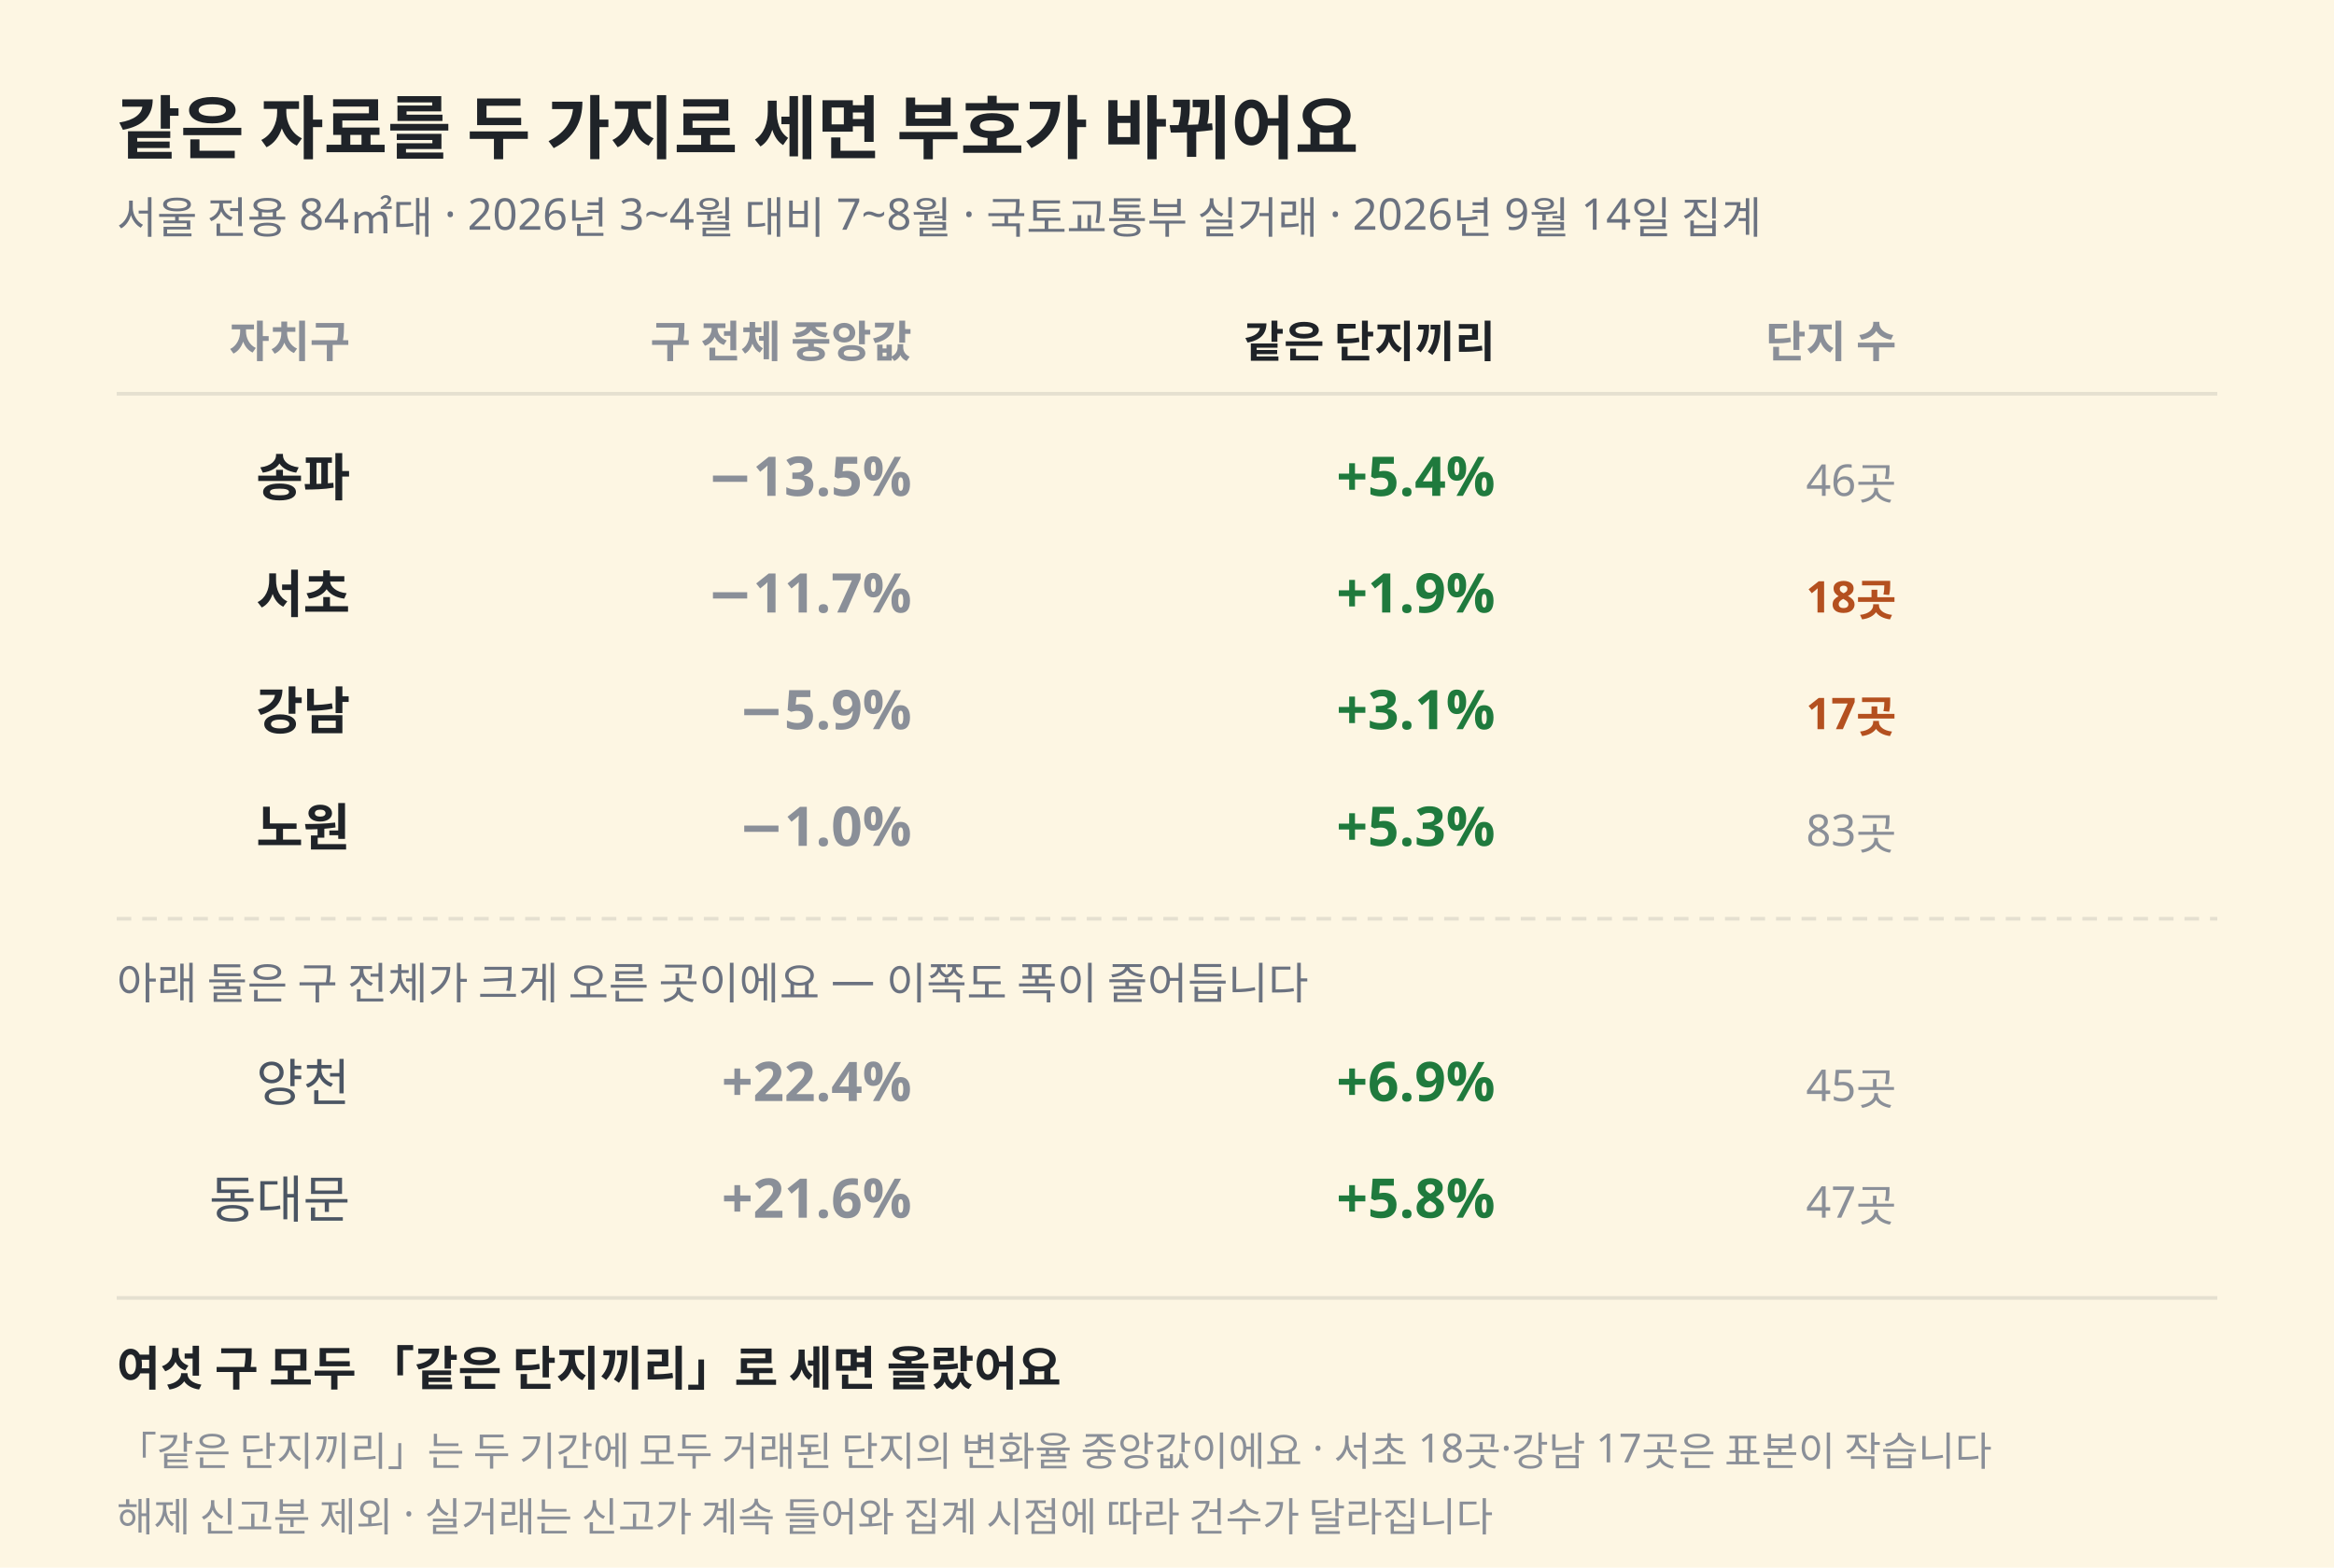
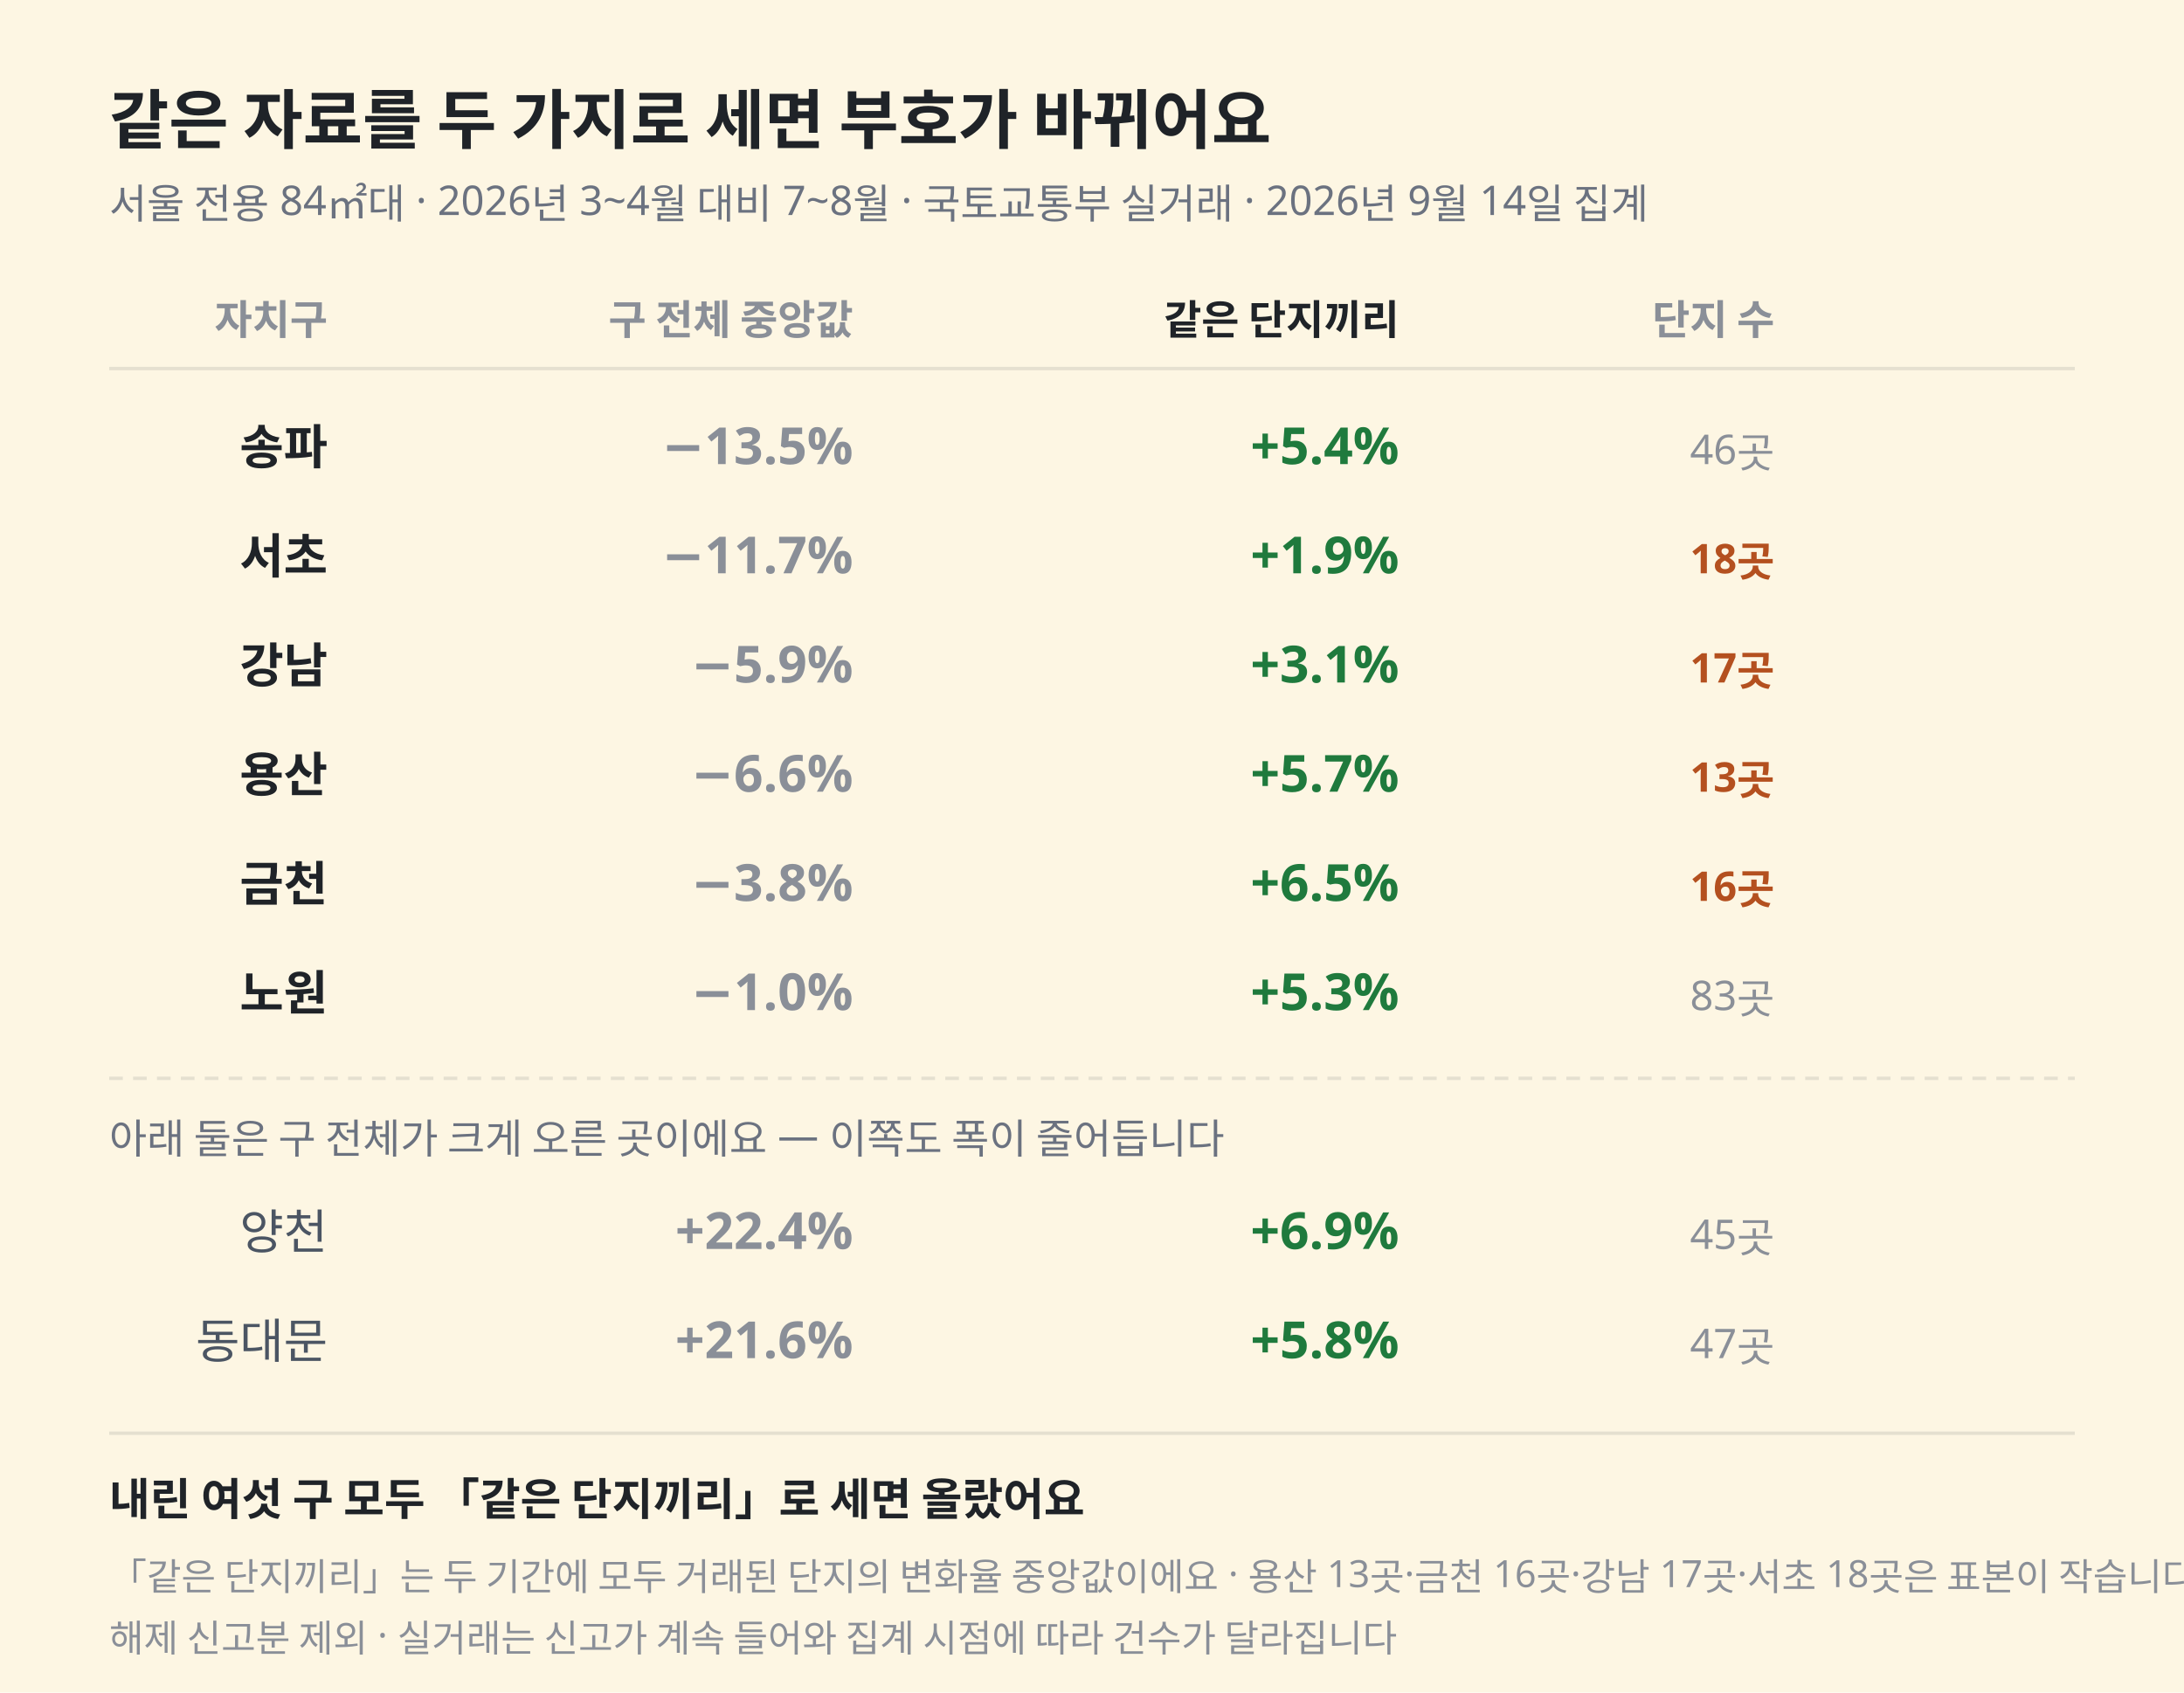
- <svg xmlns="http://www.w3.org/2000/svg" viewBox="0 0 640 430" role="img">
-   <rect width="640" height="430" fill="#FDF6E3" />
+ <svg xmlns="http://www.w3.org/2000/svg" viewBox="0 0 640 496" role="img">
+   <rect width="640" height="496" fill="#FDF6E3" />
  <text x="32" y="42" font-family="system-ui, -apple-system, sans-serif" font-size="19" font-weight="700" fill="#1F2328">같은 자료를 두 가지로 세면 부호가 바뀌어요</text>
  <text x="32" y="64" font-family="system-ui, sans-serif" font-size="12" fill="#6B7280">서울 전용 84㎡대 · 2026년 3~4월 대비 7~8월 · 국토교통부 실거래 · 2026년 9월 14일 집계</text>
  <text x="96" y="98" text-anchor="end" font-family="system-ui, sans-serif" font-size="12" font-weight="700" fill="#8A8F98">자치구</text>
  <text x="250" y="98" text-anchor="end" font-family="system-ui, sans-serif" font-size="12" font-weight="700" fill="#8A8F98">구 전체 중앙값</text>
  <text x="410" y="98" text-anchor="end" font-family="system-ui, sans-serif" font-size="12" font-weight="700" fill="#1F2328">같은 단지끼리</text>
  <text x="520" y="98" text-anchor="end" font-family="system-ui, sans-serif" font-size="12" font-weight="700" fill="#8A8F98">단지 수</text>
  <line x1="32" y1="108" x2="608" y2="108" stroke="#E5E0D0" />
  <text x="96" y="136" text-anchor="end" font-family="system-ui, sans-serif" font-size="14" font-weight="700" fill="#1F2328">송파</text>
  <text x="250" y="136" text-anchor="end" font-family="system-ui, sans-serif" font-size="15" font-weight="700" fill="#8A8F98">−13.5%</text>
  <text x="410" y="136" text-anchor="end" font-family="system-ui, sans-serif" font-size="15" font-weight="700" fill="#1F7A3D">+5.4%</text>
  <text x="520" y="136" text-anchor="end" font-family="system-ui, sans-serif" font-size="12" fill="#8A8F98">46곳</text>
  <text x="96" y="168" text-anchor="end" font-family="system-ui, sans-serif" font-size="14" font-weight="700" fill="#1F2328">서초</text>
  <text x="250" y="168" text-anchor="end" font-family="system-ui, sans-serif" font-size="15" font-weight="700" fill="#8A8F98">−11.7%</text>
  <text x="410" y="168" text-anchor="end" font-family="system-ui, sans-serif" font-size="15" font-weight="700" fill="#1F7A3D">+1.9%</text>
  <text x="520" y="168" text-anchor="end" font-family="system-ui, sans-serif" font-size="12" font-weight="700" fill="#B4501F">18곳</text>
  <text x="96" y="200" text-anchor="end" font-family="system-ui, sans-serif" font-size="14" font-weight="700" fill="#1F2328">강남</text>
  <text x="250" y="200" text-anchor="end" font-family="system-ui, sans-serif" font-size="15" font-weight="700" fill="#8A8F98">−5.9%</text>
  <text x="410" y="200" text-anchor="end" font-family="system-ui, sans-serif" font-size="15" font-weight="700" fill="#1F7A3D">+3.1%</text>
  <text x="520" y="200" text-anchor="end" font-family="system-ui, sans-serif" font-size="12" font-weight="700" fill="#B4501F">17곳</text>
-   <text x="96" y="232" text-anchor="end" font-family="system-ui, sans-serif" font-size="14" font-weight="700" fill="#1F2328">노원</text>
-   <text x="250" y="232" text-anchor="end" font-family="system-ui, sans-serif" font-size="15" font-weight="700" fill="#8A8F98">−1.0%</text>
-   <text x="410" y="232" text-anchor="end" font-family="system-ui, sans-serif" font-size="15" font-weight="700" fill="#1F7A3D">+5.3%</text>
-   <text x="520" y="232" text-anchor="end" font-family="system-ui, sans-serif" font-size="12" fill="#8A8F98">83곳</text>
-   <line x1="32" y1="252" x2="608" y2="252" stroke="#E5E0D0" stroke-dasharray="4 3" />
-   <text x="32" y="274" font-family="system-ui, sans-serif" font-size="12" fill="#6B7280">아래 둘은 구 전체가 크게 오른 곳이에요 — 이쪽도 폭이 줄어듭니다</text>
-   <text x="96" y="302" text-anchor="end" font-family="system-ui, sans-serif" font-size="14" fill="#4B5563">양천</text>
-   <text x="250" y="302" text-anchor="end" font-family="system-ui, sans-serif" font-size="15" font-weight="700" fill="#8A8F98">+22.4%</text>
-   <text x="410" y="302" text-anchor="end" font-family="system-ui, sans-serif" font-size="15" font-weight="700" fill="#1F7A3D">+6.9%</text>
-   <text x="520" y="302" text-anchor="end" font-family="system-ui, sans-serif" font-size="12" fill="#8A8F98">45곳</text>
-   <text x="96" y="334" text-anchor="end" font-family="system-ui, sans-serif" font-size="14" fill="#4B5563">동대문</text>
-   <text x="250" y="334" text-anchor="end" font-family="system-ui, sans-serif" font-size="15" font-weight="700" fill="#8A8F98">+21.6%</text>
-   <text x="410" y="334" text-anchor="end" font-family="system-ui, sans-serif" font-size="15" font-weight="700" fill="#1F7A3D">+5.8%</text>
-   <text x="520" y="334" text-anchor="end" font-family="system-ui, sans-serif" font-size="12" fill="#8A8F98">47곳</text>
-   <line x1="32" y1="356" x2="608" y2="356" stroke="#E5E0D0" />
-   <text x="32" y="380" font-family="system-ui, sans-serif" font-size="13" font-weight="700" fill="#1F2328">여섯 구 모두 「같은 단지끼리」로 세면 올랐어요</text>
-   <text x="32" y="402" font-family="system-ui, sans-serif" font-size="11" fill="#8A8F98">「같은 단지끼리」는 두 기간에 모두 거래된 단지의 변화율 중앙값이에요 · 서초 18곳·강남 17곳은 표본이 작습니다</text>
-   <text x="32" y="420" font-family="system-ui, sans-serif" font-size="11" fill="#8A8F98">해제 신고분 제외 · 실거래는 신고가 계속 들어와 집계 시점에 따라 건수가 달라집니다</text>
+   <text x="96" y="232" text-anchor="end" font-family="system-ui, sans-serif" font-size="14" font-weight="700" fill="#1F2328">용산</text>
+   <text x="250" y="232" text-anchor="end" font-family="system-ui, sans-serif" font-size="15" font-weight="700" fill="#8A8F98">−6.6%</text>
+   <text x="410" y="232" text-anchor="end" font-family="system-ui, sans-serif" font-size="15" font-weight="700" fill="#1F7A3D">+5.7%</text>
+   <text x="520" y="232" text-anchor="end" font-family="system-ui, sans-serif" font-size="12" font-weight="700" fill="#B4501F">13곳</text>
+   <text x="96" y="264" text-anchor="end" font-family="system-ui, sans-serif" font-size="14" font-weight="700" fill="#1F2328">금천</text>
+   <text x="250" y="264" text-anchor="end" font-family="system-ui, sans-serif" font-size="15" font-weight="700" fill="#8A8F98">−3.8%</text>
+   <text x="410" y="264" text-anchor="end" font-family="system-ui, sans-serif" font-size="15" font-weight="700" fill="#1F7A3D">+6.5%</text>
+   <text x="520" y="264" text-anchor="end" font-family="system-ui, sans-serif" font-size="12" font-weight="700" fill="#B4501F">16곳</text>
+   <text x="96" y="296" text-anchor="end" font-family="system-ui, sans-serif" font-size="14" font-weight="700" fill="#1F2328">노원</text>
+   <text x="250" y="296" text-anchor="end" font-family="system-ui, sans-serif" font-size="15" font-weight="700" fill="#8A8F98">−1.0%</text>
+   <text x="410" y="296" text-anchor="end" font-family="system-ui, sans-serif" font-size="15" font-weight="700" fill="#1F7A3D">+5.3%</text>
+   <text x="520" y="296" text-anchor="end" font-family="system-ui, sans-serif" font-size="12" fill="#8A8F98">83곳</text>
+   <line x1="32" y1="316" x2="608" y2="316" stroke="#E5E0D0" stroke-dasharray="4 3" />
+   <text x="32" y="338" font-family="system-ui, sans-serif" font-size="12" fill="#6B7280">아래 둘은 구 전체가 크게 오른 곳이에요 — 이쪽도 폭이 줄어듭니다</text>
+   <text x="96" y="366" text-anchor="end" font-family="system-ui, sans-serif" font-size="14" fill="#4B5563">양천</text>
+   <text x="250" y="366" text-anchor="end" font-family="system-ui, sans-serif" font-size="15" font-weight="700" fill="#8A8F98">+22.4%</text>
+   <text x="410" y="366" text-anchor="end" font-family="system-ui, sans-serif" font-size="15" font-weight="700" fill="#1F7A3D">+6.9%</text>
+   <text x="520" y="366" text-anchor="end" font-family="system-ui, sans-serif" font-size="12" fill="#8A8F98">45곳</text>
+   <text x="96" y="398" text-anchor="end" font-family="system-ui, sans-serif" font-size="14" fill="#4B5563">동대문</text>
+   <text x="250" y="398" text-anchor="end" font-family="system-ui, sans-serif" font-size="15" font-weight="700" fill="#8A8F98">+21.6%</text>
+   <text x="410" y="398" text-anchor="end" font-family="system-ui, sans-serif" font-size="15" font-weight="700" fill="#1F7A3D">+5.8%</text>
+   <text x="520" y="398" text-anchor="end" font-family="system-ui, sans-serif" font-size="12" fill="#8A8F98">47곳</text>
+   <line x1="32" y1="420" x2="608" y2="420" stroke="#E5E0D0" />
+   <text x="32" y="444" font-family="system-ui, sans-serif" font-size="13" font-weight="700" fill="#1F2328">내린 여섯 구 모두 「같은 단지끼리」로 세면 올랐어요</text>
+   <text x="32" y="466" font-family="system-ui, sans-serif" font-size="11" fill="#8A8F98">「같은 단지끼리」는 두 기간에 모두 거래된 단지의 변화율 중앙값이에요 · 용산 13곳·금천 16곳·강남 17곳·서초 18곳은 표본이 작습니다</text>
+   <text x="32" y="484" font-family="system-ui, sans-serif" font-size="11" fill="#8A8F98">해제 신고분 제외 · 실거래는 신고가 계속 들어와 집계 시점에 따라 건수가 달라집니다</text>
</svg>
